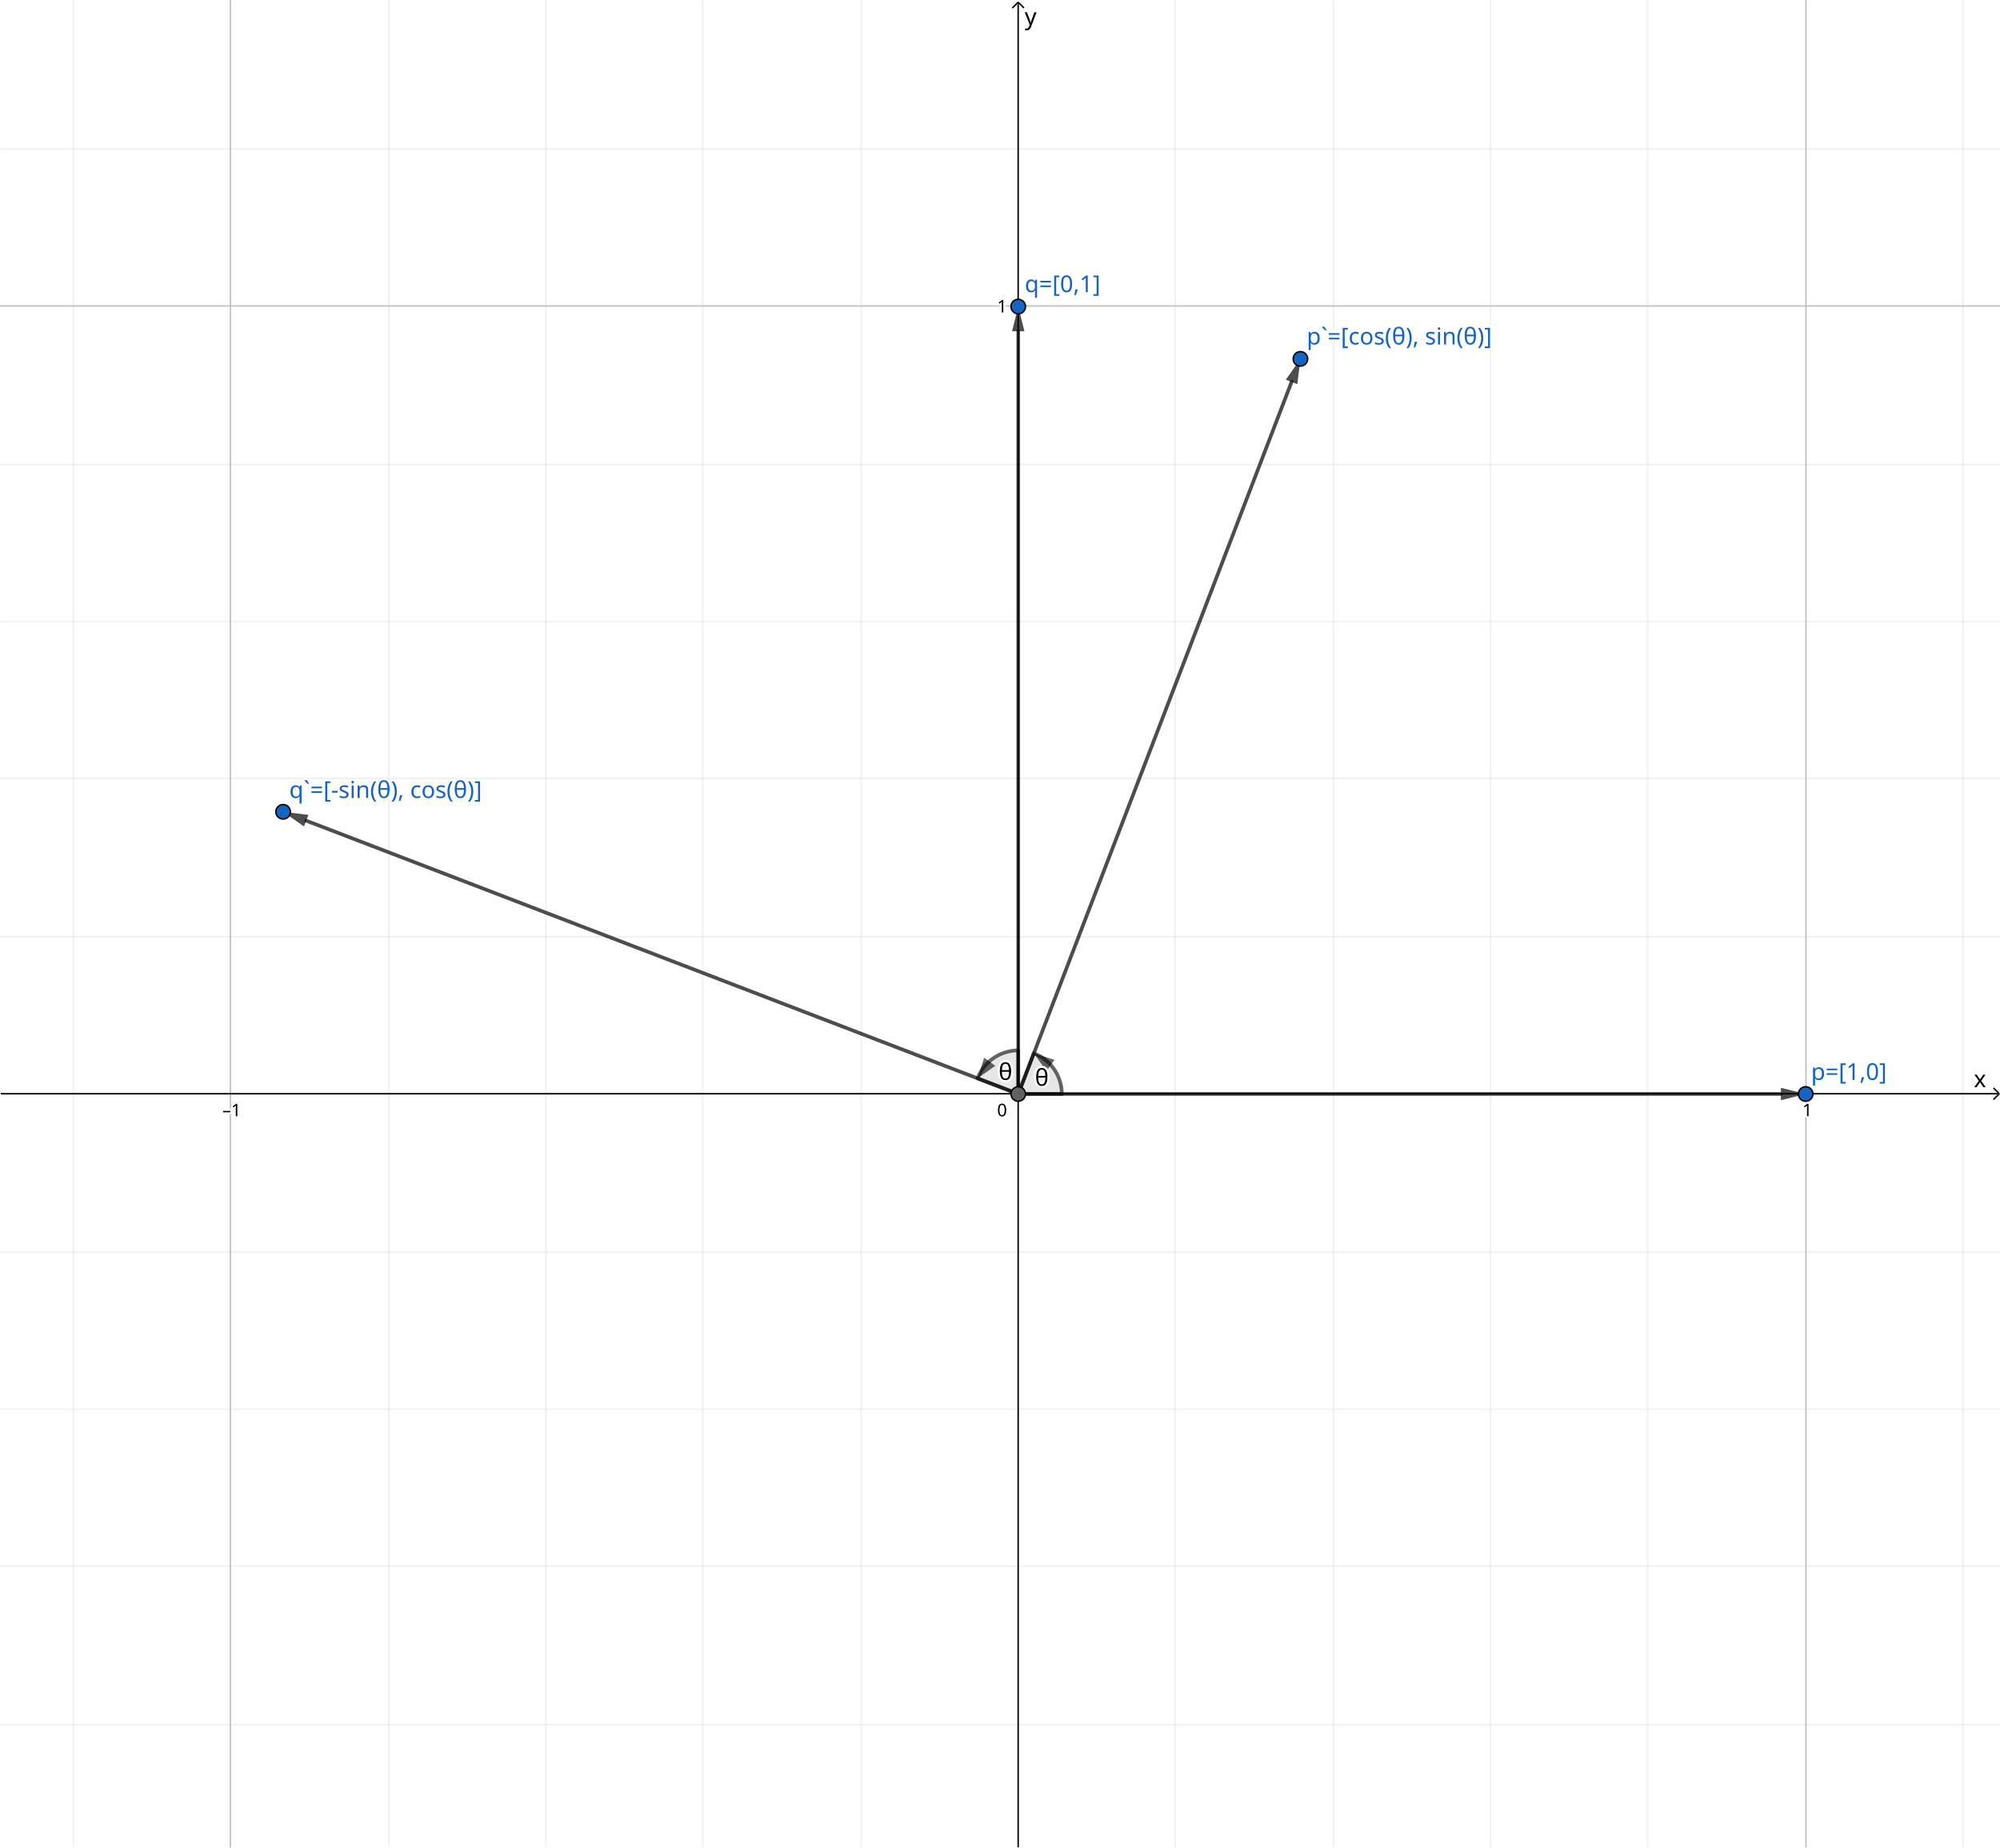
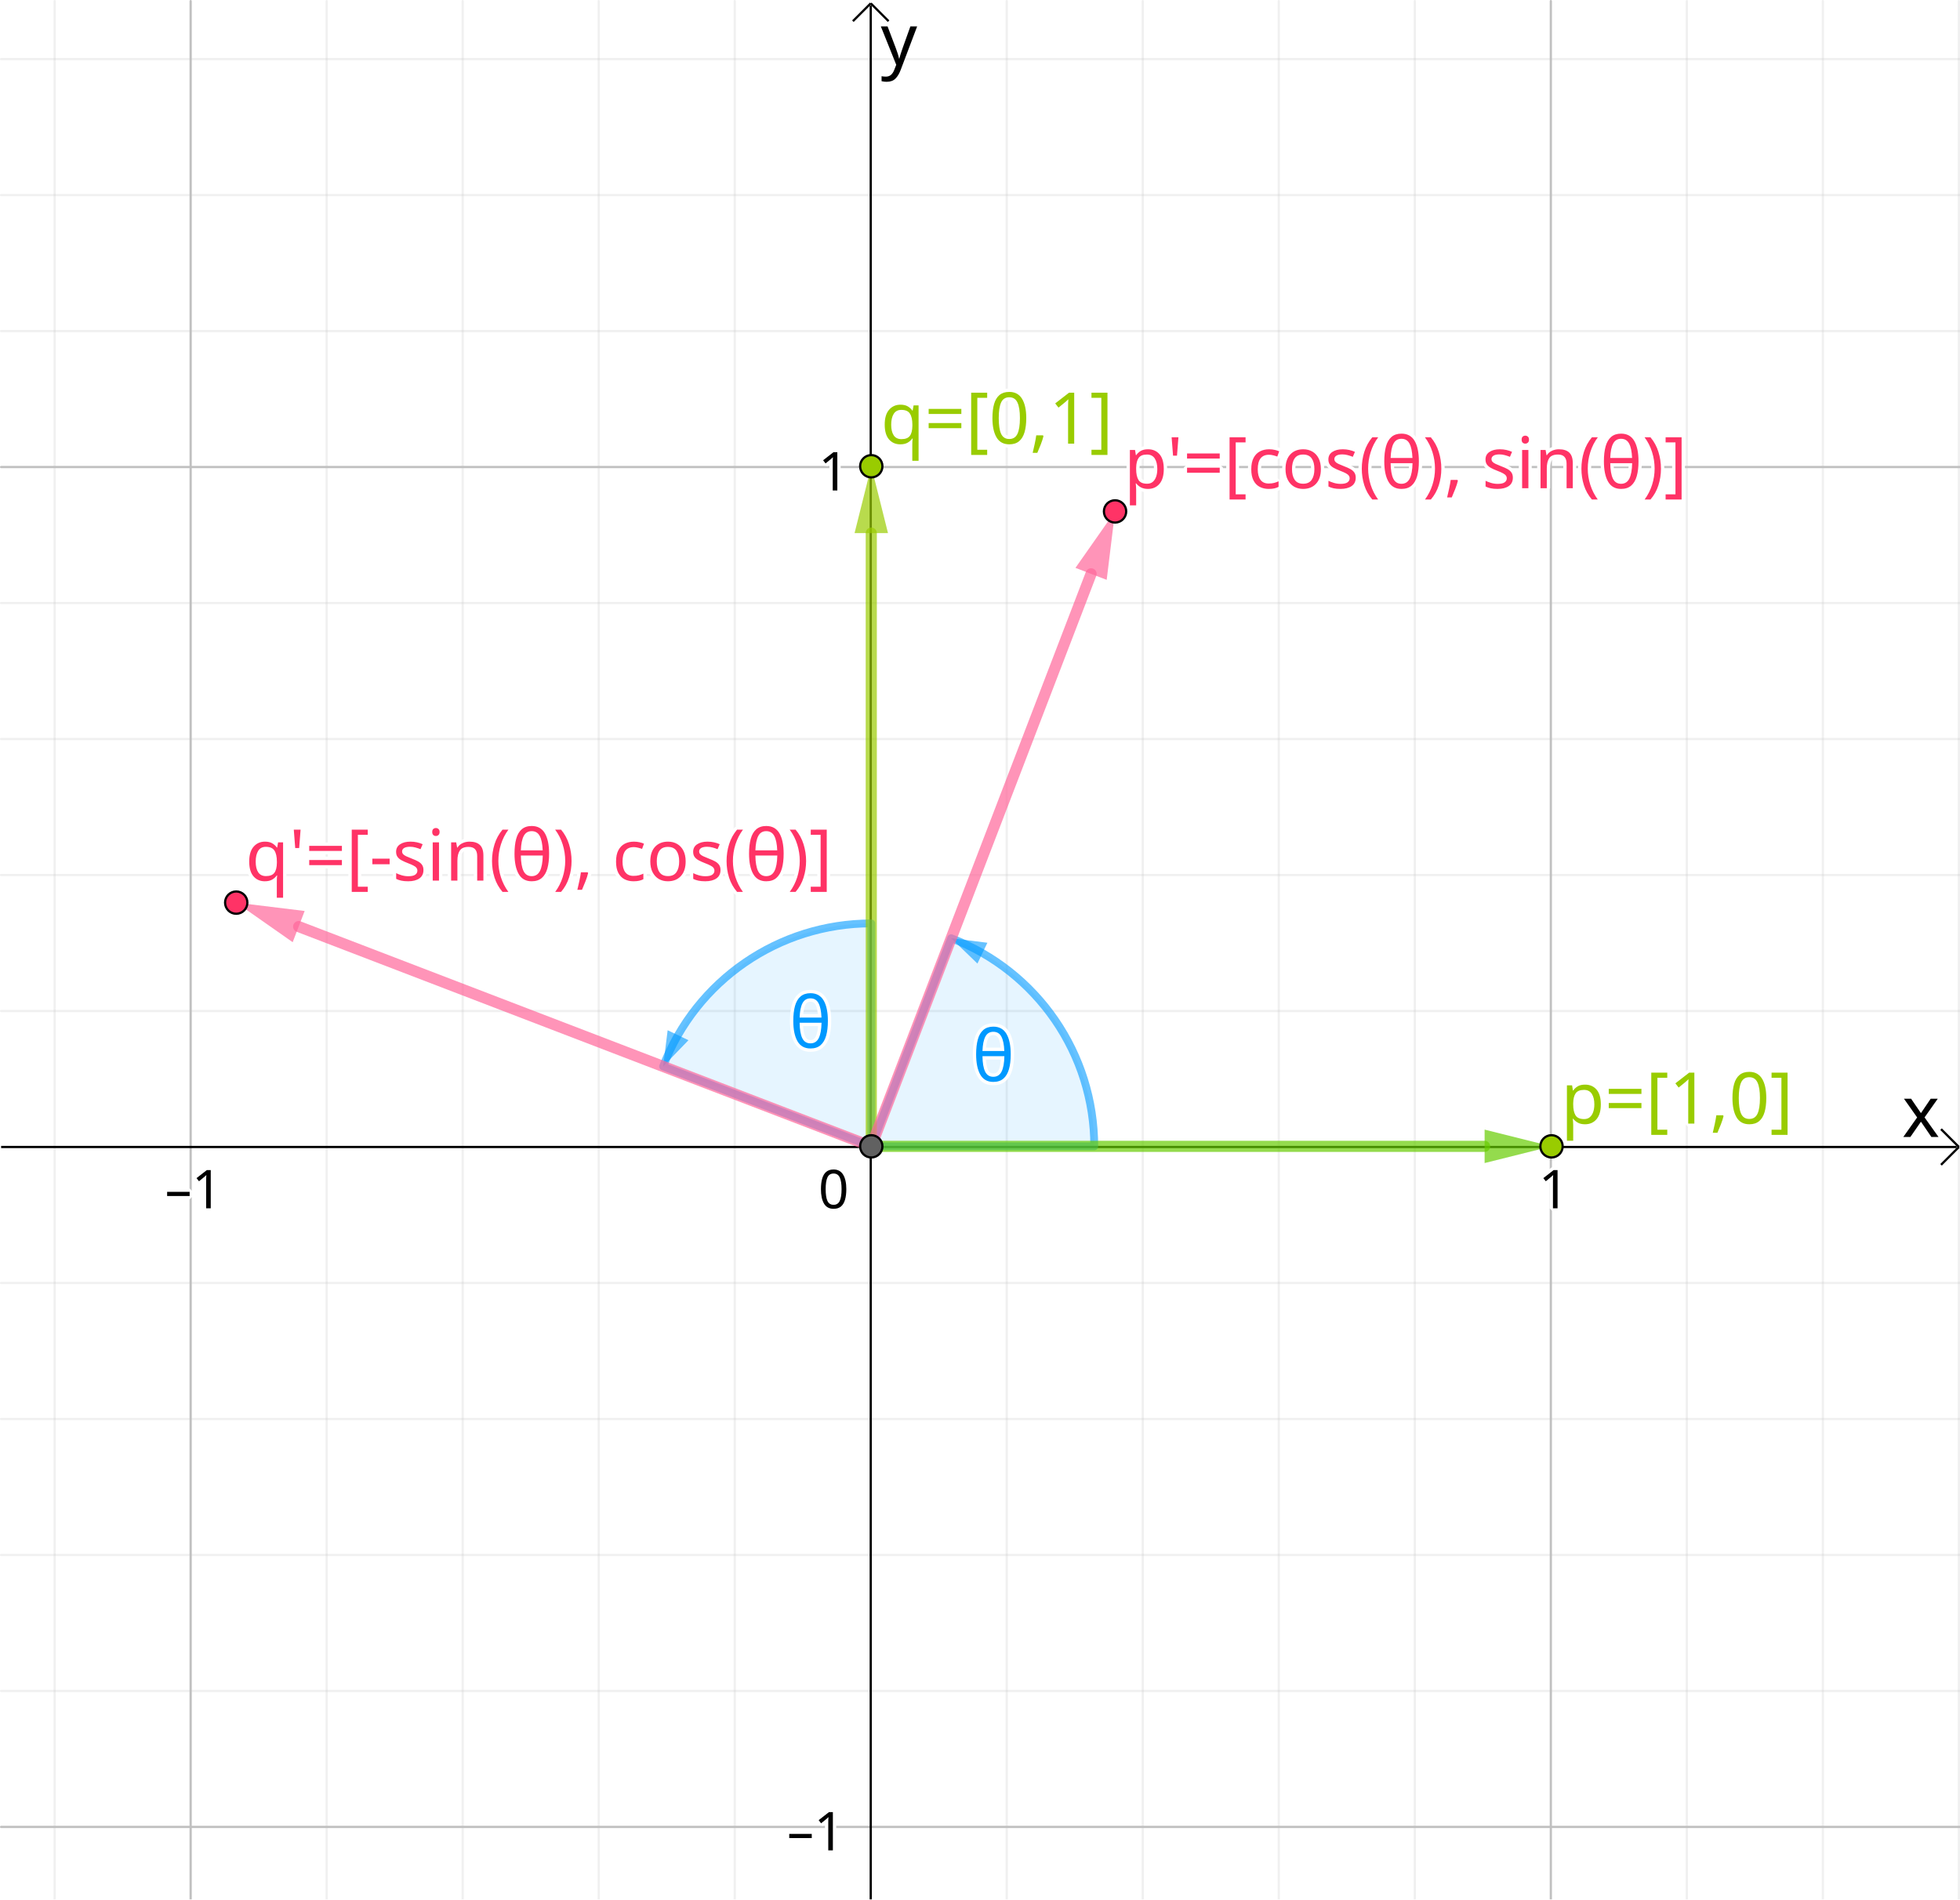
- <svg xmlns="http://www.w3.org/2000/svg" version="1.1" width="1376" height="1271">
+ <svg xmlns="http://www.w3.org/2000/svg" version="1.1" width="879" height="852">
  <defs>
-     <clipPath id="zLqKHAOsuVzd">
-       <path fill="none" stroke="none" d=" M 0 0 L 1376 0 L 1376 1271 L 0 1271 L 0 0 Z" />
+     <clipPath id="kGidhNcLaQgE">
+       <path fill="none" stroke="none" d=" M 0 0 L 879 0 L 879 852 L 0 852 L 0 0 Z" />
    </clipPath>
  </defs>
-   <g transform="scale(1,1)" clip-path="url(#zLqKHAOsuVzd)">
+   <g transform="scale(1,1)" clip-path="url(#kGidhNcLaQgE)">
    <g>
-       <rect fill="rgb(255,255,255)" stroke="none" x="0" y="0" width="1376" height="1271" fill-opacity="1" />
-       <path fill="none" stroke="rgb(192,192,192)" paint-order="fill stroke markers" d=" M 158.5 0.5 L 158.5 1271.5 M 158.5 0.5 L 158.5 1271.5 M 1242.5 0.5 L 1242.5 1271.5" stroke-opacity="1" stroke-linecap="round" stroke-linejoin="round" stroke-miterlimit="10" />
-       <path fill="none" stroke="rgb(192,192,192)" paint-order="fill stroke markers" d=" M 50.5 0.5 L 50.5 1271.5 M 267.5 0.5 L 267.5 1271.5 M 375.5 0.5 L 375.5 1271.5 M 483.5 0.5 L 483.5 1271.5 M 592.5 0.5 L 592.5 1271.5 M 808.5 0.5 L 808.5 1271.5 M 917.5 0.5 L 917.5 1271.5 M 1025.5 0.5 L 1025.5 1271.5 M 1133.5 0.5 L 1133.5 1271.5 M 1350.5 0.5 L 1350.5 1271.5" stroke-opacity="0.235" stroke-linecap="round" stroke-linejoin="round" stroke-miterlimit="10" />
-       <path fill="none" stroke="rgb(192,192,192)" paint-order="fill stroke markers" d=" M 0.5 210.5 L 1376.5 210.5 M 0.5 210.5 L 1376.5 210.5" stroke-opacity="1" stroke-linecap="round" stroke-linejoin="round" stroke-miterlimit="10" />
-       <path fill="none" stroke="rgb(192,192,192)" paint-order="fill stroke markers" d=" M 0.5 102.5 L 1376.5 102.5 M 0.5 102.5 L 1376.5 102.5 M 0.5 319.5 L 1376.5 319.5 M 0.5 427.5 L 1376.5 427.5 M 0.5 535.5 L 1376.5 535.5 M 0.5 644.5 L 1376.5 644.5 M 0.5 861.5 L 1376.5 861.5 M 0.5 969.5 L 1376.5 969.5 M 0.5 1077.5 L 1376.5 1077.5 M 0.5 1186.5 L 1376.5 1186.5" stroke-opacity="0.235" stroke-linecap="round" stroke-linejoin="round" stroke-miterlimit="10" />
-       <path fill="none" stroke="rgb(0,0,0)" paint-order="fill stroke markers" d=" M 700.5 2.5 L 700.5 1271.5" stroke-opacity="1" stroke-miterlimit="10" />
-       <path fill="none" stroke="rgb(0,0,0)" paint-order="fill stroke markers" d=" M 700.5 1.5 L 696.5 5.5" stroke-opacity="1" stroke-miterlimit="10" />
-       <path fill="none" stroke="rgb(0,0,0)" paint-order="fill stroke markers" d=" M 700.5 1.5 L 704.5 5.5" stroke-opacity="1" stroke-miterlimit="10" />
-       <text fill="rgb(0,0,0)" stroke="none" font-family="geogebra-sans-serif, sans-serif" font-size="16px" font-style="normal" font-weight="normal" text-decoration="normal" x="1358" y="748" text-anchor="start" dominant-baseline="alphabetic" fill-opacity="1">x</text>
-       <path fill="none" stroke="rgb(0,0,0)" paint-order="fill stroke markers" d=" M 0.5 752.5 L 1374.5 752.5" stroke-opacity="1" stroke-miterlimit="10" />
-       <path fill="none" stroke="rgb(0,0,0)" paint-order="fill stroke markers" d=" M 1375.5 752.5 L 1371.5 748.5" stroke-opacity="1" stroke-miterlimit="10" />
-       <path fill="none" stroke="rgb(0,0,0)" paint-order="fill stroke markers" d=" M 1375.5 752.5 L 1371.5 756.5" stroke-opacity="1" stroke-miterlimit="10" />
-       <text fill="rgb(0,0,0)" stroke="none" font-family="geogebra-sans-serif, sans-serif" font-size="12px" font-style="normal" font-weight="normal" text-decoration="normal" x="153" y="768" text-anchor="start" dominant-baseline="alphabetic" fill-opacity="1">–1</text>
-       <text fill="none" stroke="rgb(255,255,255)" font-family="geogebra-sans-serif, sans-serif" font-size="12px" font-style="normal" font-weight="normal" text-decoration="normal" x="153" y="768" text-anchor="start" dominant-baseline="alphabetic" stroke-opacity="1" stroke-linejoin="bevel" stroke-miterlimit="10" stroke-width="3">–1</text>
-       <text fill="rgb(0,0,0)" stroke="none" font-family="geogebra-sans-serif, sans-serif" font-size="12px" font-style="normal" font-weight="normal" text-decoration="normal" x="153" y="768" text-anchor="start" dominant-baseline="alphabetic" fill-opacity="1">–1</text>
-       <text fill="rgb(0,0,0)" stroke="none" font-family="geogebra-sans-serif, sans-serif" font-size="12px" font-style="normal" font-weight="normal" text-decoration="normal" x="1240" y="768" text-anchor="start" dominant-baseline="alphabetic" fill-opacity="1">1</text>
-       <text fill="none" stroke="rgb(255,255,255)" font-family="geogebra-sans-serif, sans-serif" font-size="12px" font-style="normal" font-weight="normal" text-decoration="normal" x="1240" y="768" text-anchor="start" dominant-baseline="alphabetic" stroke-opacity="1" stroke-linejoin="bevel" stroke-miterlimit="10" stroke-width="3">1</text>
-       <text fill="rgb(0,0,0)" stroke="none" font-family="geogebra-sans-serif, sans-serif" font-size="12px" font-style="normal" font-weight="normal" text-decoration="normal" x="1240" y="768" text-anchor="start" dominant-baseline="alphabetic" fill-opacity="1">1</text>
-       <text fill="rgb(0,0,0)" stroke="none" font-family="geogebra-sans-serif, sans-serif" font-size="16px" font-style="normal" font-weight="normal" text-decoration="normal" x="705" y="17" text-anchor="start" dominant-baseline="alphabetic" fill-opacity="1">y</text>
-       <text fill="rgb(0,0,0)" stroke="none" font-family="geogebra-sans-serif, sans-serif" font-size="12px" font-style="normal" font-weight="normal" text-decoration="normal" x="686" y="215" text-anchor="start" dominant-baseline="alphabetic" fill-opacity="1">1</text>
-       <text fill="none" stroke="rgb(255,255,255)" font-family="geogebra-sans-serif, sans-serif" font-size="12px" font-style="normal" font-weight="normal" text-decoration="normal" x="686" y="215" text-anchor="start" dominant-baseline="alphabetic" stroke-opacity="1" stroke-linejoin="bevel" stroke-miterlimit="10" stroke-width="3">1</text>
-       <text fill="rgb(0,0,0)" stroke="none" font-family="geogebra-sans-serif, sans-serif" font-size="12px" font-style="normal" font-weight="normal" text-decoration="normal" x="686" y="215" text-anchor="start" dominant-baseline="alphabetic" fill-opacity="1">1</text>
-       <text fill="rgb(0,0,0)" stroke="none" font-family="geogebra-sans-serif, sans-serif" font-size="12px" font-style="normal" font-weight="normal" text-decoration="normal" x="686" y="768" text-anchor="start" dominant-baseline="alphabetic" fill-opacity="1">0</text>
-       <text fill="none" stroke="rgb(255,255,255)" font-family="geogebra-sans-serif, sans-serif" font-size="12px" font-style="normal" font-weight="normal" text-decoration="normal" x="686" y="768" text-anchor="start" dominant-baseline="alphabetic" stroke-opacity="1" stroke-linejoin="bevel" stroke-miterlimit="10" stroke-width="3">0</text>
-       <text fill="rgb(0,0,0)" stroke="none" font-family="geogebra-sans-serif, sans-serif" font-size="12px" font-style="normal" font-weight="normal" text-decoration="normal" x="686" y="768" text-anchor="start" dominant-baseline="alphabetic" fill-opacity="1">0</text>
-       <path fill="rgb(0,0,0)" stroke="none" paint-order="stroke fill markers" d=" M 730.548 752.662 C 730.548 740.242 722.895 729.106 711.299 724.655 L 700.548 752.662 Z" fill-opacity="0.098" />
-       <path fill="none" stroke="rgb(0,0,0)" paint-order="fill stroke markers" d=" M 730.548 752.662 C 730.548 740.242 722.895 729.106 711.299 724.655 L 700.548 752.662 Z" stroke-opacity="0.6" stroke-linecap="round" stroke-linejoin="round" stroke-miterlimit="10" stroke-width="2.5" />
-       <path fill="rgb(0,0,0)" stroke="none" paint-order="stroke fill markers" fill-rule="evenodd" d=" M 711.299 724.655 L 725.522 729.233 L 719.931 736.851 Z" fill-opacity="0.6" />
-       <text fill="rgb(0,0,0)" stroke="none" font-family="geogebra-sans-serif, sans-serif" font-size="16px" font-style="normal" font-weight="normal" text-decoration="normal" x="712" y="747" text-anchor="start" dominant-baseline="alphabetic" fill-opacity="1">θ</text>
-       <text fill="none" stroke="rgb(255,255,255)" font-family="geogebra-sans-serif, sans-serif" font-size="16px" font-style="normal" font-weight="normal" text-decoration="normal" x="712" y="747" text-anchor="start" dominant-baseline="alphabetic" stroke-opacity="1" stroke-linejoin="bevel" stroke-miterlimit="10" stroke-width="3">θ</text>
-       <text fill="rgb(0,0,0)" stroke="none" font-family="geogebra-sans-serif, sans-serif" font-size="16px" font-style="normal" font-weight="normal" text-decoration="normal" x="712" y="747" text-anchor="start" dominant-baseline="alphabetic" fill-opacity="1">θ</text>
-       <path fill="rgb(0,0,0)" stroke="none" paint-order="stroke fill markers" d=" M 700.548 722.662 C 688.128 722.662 676.992 730.316 672.541 741.911 L 700.548 752.662 Z" fill-opacity="0.098" />
-       <path fill="none" stroke="rgb(0,0,0)" paint-order="fill stroke markers" d=" M 700.548 722.662 C 688.128 722.662 676.992 730.316 672.541 741.911 L 700.548 752.662 Z" stroke-opacity="0.6" stroke-linecap="round" stroke-linejoin="round" stroke-miterlimit="10" stroke-width="2.5" />
-       <path fill="rgb(0,0,0)" stroke="none" paint-order="stroke fill markers" fill-rule="evenodd" d=" M 672.541 741.911 L 677.119 727.688 L 684.738 733.28 Z" fill-opacity="0.6" />
-       <text fill="rgb(0,0,0)" stroke="none" font-family="geogebra-sans-serif, sans-serif" font-size="16px" font-style="normal" font-weight="normal" text-decoration="normal" x="687" y="743" text-anchor="start" dominant-baseline="alphabetic" fill-opacity="1">θ</text>
-       <text fill="none" stroke="rgb(255,255,255)" font-family="geogebra-sans-serif, sans-serif" font-size="16px" font-style="normal" font-weight="normal" text-decoration="normal" x="687" y="743" text-anchor="start" dominant-baseline="alphabetic" stroke-opacity="1" stroke-linejoin="bevel" stroke-miterlimit="10" stroke-width="3">θ</text>
-       <text fill="rgb(0,0,0)" stroke="none" font-family="geogebra-sans-serif, sans-serif" font-size="16px" font-style="normal" font-weight="normal" text-decoration="normal" x="687" y="743" text-anchor="start" dominant-baseline="alphabetic" fill-opacity="1">θ</text>
-       <path fill="none" stroke="rgb(0,0,0)" paint-order="fill stroke markers" d=" M 700.548 752.662 L 1225.297 752.662" stroke-opacity="0.698" stroke-linecap="round" stroke-linejoin="round" stroke-miterlimit="10" stroke-width="2.5" />
-       <path fill="rgb(0,0,0)" stroke="none" paint-order="stroke fill markers" fill-rule="evenodd" d=" M 1242.297 752.662 L 1225.297 756.912 L 1225.297 748.412 Z" fill-opacity="0.698" />
-       <path fill="none" stroke="rgb(0,0,0)" paint-order="fill stroke markers" d=" M 700.548 752.662 L 700.548 227.914" stroke-opacity="0.698" stroke-linecap="round" stroke-linejoin="round" stroke-miterlimit="10" stroke-width="2.5" />
-       <path fill="rgb(0,0,0)" stroke="none" paint-order="stroke fill markers" fill-rule="evenodd" d=" M 700.548 210.914 L 704.798 227.914 L 696.298 227.914 Z" fill-opacity="0.698" />
-       <path fill="none" stroke="rgb(0,0,0)" paint-order="fill stroke markers" d=" M 700.548 752.662 L 888.601 262.767" stroke-opacity="0.698" stroke-linecap="round" stroke-linejoin="round" stroke-miterlimit="10" stroke-width="2.5" />
-       <path fill="rgb(0,0,0)" stroke="none" paint-order="stroke fill markers" fill-rule="evenodd" d=" M 894.694 246.896 L 892.569 264.29 L 884.634 261.244 Z" fill-opacity="0.698" />
-       <path fill="none" stroke="rgb(0,0,0)" paint-order="fill stroke markers" d=" M 700.548 752.662 L 210.653 564.609" stroke-opacity="0.698" stroke-linecap="round" stroke-linejoin="round" stroke-miterlimit="10" stroke-width="2.5" />
-       <path fill="rgb(0,0,0)" stroke="none" paint-order="stroke fill markers" fill-rule="evenodd" d=" M 194.783 558.517 L 212.176 560.641 L 209.13 568.577 Z" fill-opacity="0.698" />
-       <path fill="rgb(97,97,97)" stroke="none" paint-order="stroke fill markers" d=" M 705.548 752.662 C 705.548 755.424 703.31 757.662 700.548 757.662 C 697.787 757.662 695.548 755.424 695.548 752.662 C 695.548 749.901 697.787 747.662 700.548 747.662 C 703.31 747.662 705.548 749.901 705.548 752.662 Z" fill-opacity="1" />
-       <path fill="none" stroke="rgb(0,0,0)" paint-order="fill stroke markers" d=" M 705.548 752.662 C 705.548 755.424 703.31 757.662 700.548 757.662 C 697.787 757.662 695.548 755.424 695.548 752.662 C 695.548 749.901 697.787 747.662 700.548 747.662 C 703.31 747.662 705.548 749.901 705.548 752.662 Z" stroke-opacity="1" stroke-linecap="round" stroke-linejoin="round" stroke-miterlimit="10" />
-       <path fill="rgb(21,101,192)" stroke="none" paint-order="stroke fill markers" d=" M 1247.297 752.662 C 1247.297 755.424 1245.058 757.662 1242.297 757.662 C 1239.535 757.662 1237.297 755.424 1237.297 752.662 C 1237.297 749.901 1239.535 747.662 1242.297 747.662 C 1245.058 747.662 1247.297 749.901 1247.297 752.662 Z" fill-opacity="1" />
-       <path fill="none" stroke="rgb(0,0,0)" paint-order="fill stroke markers" d=" M 1247.297 752.662 C 1247.297 755.424 1245.058 757.662 1242.297 757.662 C 1239.535 757.662 1237.297 755.424 1237.297 752.662 C 1237.297 749.901 1239.535 747.662 1242.297 747.662 C 1245.058 747.662 1247.297 749.901 1247.297 752.662 Z" stroke-opacity="1" stroke-linecap="round" stroke-linejoin="round" stroke-miterlimit="10" />
-       <text fill="rgb(21,101,192)" stroke="none" font-family="geogebra-sans-serif, sans-serif" font-size="16px" font-style="normal" font-weight="normal" text-decoration="normal" x="1246" y="743" text-anchor="start" dominant-baseline="alphabetic" fill-opacity="1">p=[1,0]</text>
-       <text fill="none" stroke="rgb(255,255,255)" font-family="geogebra-sans-serif, sans-serif" font-size="16px" font-style="normal" font-weight="normal" text-decoration="normal" x="1246" y="743" text-anchor="start" dominant-baseline="alphabetic" stroke-opacity="1" stroke-linejoin="bevel" stroke-miterlimit="10" stroke-width="3">p=[1,0]</text>
-       <text fill="rgb(21,101,192)" stroke="none" font-family="geogebra-sans-serif, sans-serif" font-size="16px" font-style="normal" font-weight="normal" text-decoration="normal" x="1246" y="743" text-anchor="start" dominant-baseline="alphabetic" fill-opacity="1">p=[1,0]</text>
-       <path fill="rgb(21,101,192)" stroke="none" paint-order="stroke fill markers" d=" M 705.548 210.914 C 705.548 213.675 703.31 215.914 700.548 215.914 C 697.787 215.914 695.548 213.675 695.548 210.914 C 695.548 208.152 697.787 205.914 700.548 205.914 C 703.31 205.914 705.548 208.152 705.548 210.914 Z" fill-opacity="1" />
-       <path fill="none" stroke="rgb(0,0,0)" paint-order="fill stroke markers" d=" M 705.548 210.914 C 705.548 213.675 703.31 215.914 700.548 215.914 C 697.787 215.914 695.548 213.675 695.548 210.914 C 695.548 208.152 697.787 205.914 700.548 205.914 C 703.31 205.914 705.548 208.152 705.548 210.914 Z" stroke-opacity="1" stroke-linecap="round" stroke-linejoin="round" stroke-miterlimit="10" />
-       <text fill="rgb(21,101,192)" stroke="none" font-family="geogebra-sans-serif, sans-serif" font-size="16px" font-style="normal" font-weight="normal" text-decoration="normal" x="705" y="201" text-anchor="start" dominant-baseline="alphabetic" fill-opacity="1">q=[0,1]</text>
-       <text fill="none" stroke="rgb(255,255,255)" font-family="geogebra-sans-serif, sans-serif" font-size="16px" font-style="normal" font-weight="normal" text-decoration="normal" x="705" y="201" text-anchor="start" dominant-baseline="alphabetic" stroke-opacity="1" stroke-linejoin="bevel" stroke-miterlimit="10" stroke-width="3">q=[0,1]</text>
-       <text fill="rgb(21,101,192)" stroke="none" font-family="geogebra-sans-serif, sans-serif" font-size="16px" font-style="normal" font-weight="normal" text-decoration="normal" x="705" y="201" text-anchor="start" dominant-baseline="alphabetic" fill-opacity="1">q=[0,1]</text>
-       <path fill="rgb(21,101,192)" stroke="none" paint-order="stroke fill markers" d=" M 899.694 246.896 C 899.694 249.658 897.455 251.896 894.694 251.896 C 891.932 251.896 889.694 249.658 889.694 246.896 C 889.694 244.135 891.932 241.896 894.694 241.896 C 897.455 241.896 899.694 244.135 899.694 246.896 Z" fill-opacity="1" />
-       <path fill="none" stroke="rgb(0,0,0)" paint-order="fill stroke markers" d=" M 899.694 246.896 C 899.694 249.658 897.455 251.896 894.694 251.896 C 891.932 251.896 889.694 249.658 889.694 246.896 C 889.694 244.135 891.932 241.896 894.694 241.896 C 897.455 241.896 899.694 244.135 899.694 246.896 Z" stroke-opacity="1" stroke-linecap="round" stroke-linejoin="round" stroke-miterlimit="10" />
-       <text fill="rgb(21,101,192)" stroke="none" font-family="geogebra-sans-serif, sans-serif" font-size="16px" font-style="normal" font-weight="normal" text-decoration="normal" x="899" y="237" text-anchor="start" dominant-baseline="alphabetic" fill-opacity="1">p`=[cos(θ), sin(θ)]</text>
-       <text fill="none" stroke="rgb(255,255,255)" font-family="geogebra-sans-serif, sans-serif" font-size="16px" font-style="normal" font-weight="normal" text-decoration="normal" x="899" y="237" text-anchor="start" dominant-baseline="alphabetic" stroke-opacity="1" stroke-linejoin="bevel" stroke-miterlimit="10" stroke-width="3">p`=[cos(θ), sin(θ)]</text>
-       <text fill="rgb(21,101,192)" stroke="none" font-family="geogebra-sans-serif, sans-serif" font-size="16px" font-style="normal" font-weight="normal" text-decoration="normal" x="899" y="237" text-anchor="start" dominant-baseline="alphabetic" fill-opacity="1">p`=[cos(θ), sin(θ)]</text>
-       <path fill="rgb(21,101,192)" stroke="none" paint-order="stroke fill markers" d=" M 199.783 558.517 C 199.783 561.278 197.544 563.517 194.783 563.517 C 192.021 563.517 189.783 561.278 189.783 558.517 C 189.783 555.755 192.021 553.517 194.783 553.517 C 197.544 553.517 199.783 555.755 199.783 558.517 Z" fill-opacity="1" />
-       <path fill="none" stroke="rgb(0,0,0)" paint-order="fill stroke markers" d=" M 199.783 558.517 C 199.783 561.278 197.544 563.517 194.783 563.517 C 192.021 563.517 189.783 561.278 189.783 558.517 C 189.783 555.755 192.021 553.517 194.783 553.517 C 197.544 553.517 199.783 555.755 199.783 558.517 Z" stroke-opacity="1" stroke-linecap="round" stroke-linejoin="round" stroke-miterlimit="10" />
-       <text fill="rgb(21,101,192)" stroke="none" font-family="geogebra-sans-serif, sans-serif" font-size="16px" font-style="normal" font-weight="normal" text-decoration="normal" x="199" y="549" text-anchor="start" dominant-baseline="alphabetic" fill-opacity="1">q`=[-sin(θ), cos(θ)]</text>
-       <text fill="none" stroke="rgb(255,255,255)" font-family="geogebra-sans-serif, sans-serif" font-size="16px" font-style="normal" font-weight="normal" text-decoration="normal" x="199" y="549" text-anchor="start" dominant-baseline="alphabetic" stroke-opacity="1" stroke-linejoin="bevel" stroke-miterlimit="10" stroke-width="3">q`=[-sin(θ), cos(θ)]</text>
-       <text fill="rgb(21,101,192)" stroke="none" font-family="geogebra-sans-serif, sans-serif" font-size="16px" font-style="normal" font-weight="normal" text-decoration="normal" x="199" y="549" text-anchor="start" dominant-baseline="alphabetic" fill-opacity="1">q`=[-sin(θ), cos(θ)]</text>
+       <rect fill="rgb(255,255,255)" stroke="none" x="0" y="0" width="879" height="852" fill-opacity="1" />
+       <path fill="none" stroke="rgb(192,192,192)" paint-order="fill stroke markers" d=" M 85.5 0.5 L 85.5 852.5 M 85.5 0.5 L 85.5 852.5 M 695.5 0.5 L 695.5 852.5" stroke-opacity="1" stroke-linecap="round" stroke-linejoin="round" stroke-miterlimit="10" />
+       <path fill="none" stroke="rgb(192,192,192)" paint-order="fill stroke markers" d=" M 24.5 0.5 L 24.5 852.5 M 146.5 0.5 L 146.5 852.5 M 207.5 0.5 L 207.5 852.5 M 268.5 0.5 L 268.5 852.5 M 329.5 0.5 L 329.5 852.5 M 451.5 0.5 L 451.5 852.5 M 512.5 0.5 L 512.5 852.5 M 573.5 0.5 L 573.5 852.5 M 634.5 0.5 L 634.5 852.5 M 756.5 0.5 L 756.5 852.5 M 817.5 0.5 L 817.5 852.5 M 878.5 0.5 L 878.5 852.5" stroke-opacity="0.235" stroke-linecap="round" stroke-linejoin="round" stroke-miterlimit="10" />
+       <path fill="none" stroke="rgb(192,192,192)" paint-order="fill stroke markers" d=" M 0.5 209.5 L 879.5 209.5 M 0.5 209.5 L 879.5 209.5 M 0.5 819.5 L 879.5 819.5" stroke-opacity="1" stroke-linecap="round" stroke-linejoin="round" stroke-miterlimit="10" />
+       <path fill="none" stroke="rgb(192,192,192)" paint-order="fill stroke markers" d=" M 0.5 26.5 L 879.5 26.5 M 0.5 26.5 L 879.5 26.5 M 0.5 87.5 L 879.5 87.5 M 0.5 148.5 L 879.5 148.5 M 0.5 270.5 L 879.5 270.5 M 0.5 331.5 L 879.5 331.5 M 0.5 392.5 L 879.5 392.5 M 0.5 453.5 L 879.5 453.5 M 0.5 575.5 L 879.5 575.5 M 0.5 636.5 L 879.5 636.5 M 0.5 697.5 L 879.5 697.5 M 0.5 758.5 L 879.5 758.5" stroke-opacity="0.235" stroke-linecap="round" stroke-linejoin="round" stroke-miterlimit="10" />
+       <path fill="none" stroke="rgb(0,0,0)" paint-order="fill stroke markers" d=" M 390.5 2.5 L 390.5 852.5" stroke-opacity="1" stroke-miterlimit="10" />
+       <path fill="none" stroke="rgb(0,0,0)" paint-order="fill stroke markers" d=" M 390.5 1.5 L 382.5 9.5" stroke-opacity="1" stroke-miterlimit="10" />
+       <path fill="none" stroke="rgb(0,0,0)" paint-order="fill stroke markers" d=" M 390.5 1.5 L 398.5 9.5" stroke-opacity="1" stroke-miterlimit="10" />
+       <text fill="rgb(0,0,0)" stroke="none" font-family="geogebra-sans-serif, sans-serif" font-size="32px" font-style="normal" font-weight="normal" text-decoration="normal" x="853" y="510" text-anchor="start" dominant-baseline="alphabetic" fill-opacity="1">x</text>
+       <path fill="none" stroke="rgb(0,0,0)" paint-order="fill stroke markers" d=" M 0.5 514.5 L 877.5 514.5" stroke-opacity="1" stroke-miterlimit="10" />
+       <path fill="none" stroke="rgb(0,0,0)" paint-order="fill stroke markers" d=" M 878.5 514.5 L 870.5 506.5" stroke-opacity="1" stroke-miterlimit="10" />
+       <path fill="none" stroke="rgb(0,0,0)" paint-order="fill stroke markers" d=" M 878.5 514.5 L 870.5 522.5" stroke-opacity="1" stroke-miterlimit="10" />
+       <text fill="rgb(0,0,0)" stroke="none" font-family="geogebra-sans-serif, sans-serif" font-size="24px" font-style="normal" font-weight="normal" text-decoration="normal" x="74" y="542" text-anchor="start" dominant-baseline="alphabetic" fill-opacity="1">–1</text>
+       <text fill="none" stroke="rgb(255,255,255)" font-family="geogebra-sans-serif, sans-serif" font-size="24px" font-style="normal" font-weight="normal" text-decoration="normal" x="74" y="542" text-anchor="start" dominant-baseline="alphabetic" stroke-opacity="1" stroke-linejoin="bevel" stroke-miterlimit="10" stroke-width="3">–1</text>
+       <text fill="rgb(0,0,0)" stroke="none" font-family="geogebra-sans-serif, sans-serif" font-size="24px" font-style="normal" font-weight="normal" text-decoration="normal" x="74" y="542" text-anchor="start" dominant-baseline="alphabetic" fill-opacity="1">–1</text>
+       <text fill="rgb(0,0,0)" stroke="none" font-family="geogebra-sans-serif, sans-serif" font-size="24px" font-style="normal" font-weight="normal" text-decoration="normal" x="690" y="542" text-anchor="start" dominant-baseline="alphabetic" fill-opacity="1">1</text>
+       <text fill="none" stroke="rgb(255,255,255)" font-family="geogebra-sans-serif, sans-serif" font-size="24px" font-style="normal" font-weight="normal" text-decoration="normal" x="690" y="542" text-anchor="start" dominant-baseline="alphabetic" stroke-opacity="1" stroke-linejoin="bevel" stroke-miterlimit="10" stroke-width="3">1</text>
+       <text fill="rgb(0,0,0)" stroke="none" font-family="geogebra-sans-serif, sans-serif" font-size="24px" font-style="normal" font-weight="normal" text-decoration="normal" x="690" y="542" text-anchor="start" dominant-baseline="alphabetic" fill-opacity="1">1</text>
+       <text fill="rgb(0,0,0)" stroke="none" font-family="geogebra-sans-serif, sans-serif" font-size="32px" font-style="normal" font-weight="normal" text-decoration="normal" x="395" y="29" text-anchor="start" dominant-baseline="alphabetic" fill-opacity="1">y</text>
+       <text fill="rgb(0,0,0)" stroke="none" font-family="geogebra-sans-serif, sans-serif" font-size="24px" font-style="normal" font-weight="normal" text-decoration="normal" x="353" y="830" text-anchor="start" dominant-baseline="alphabetic" fill-opacity="1">–1</text>
+       <text fill="none" stroke="rgb(255,255,255)" font-family="geogebra-sans-serif, sans-serif" font-size="24px" font-style="normal" font-weight="normal" text-decoration="normal" x="353" y="830" text-anchor="start" dominant-baseline="alphabetic" stroke-opacity="1" stroke-linejoin="bevel" stroke-miterlimit="10" stroke-width="3">–1</text>
+       <text fill="rgb(0,0,0)" stroke="none" font-family="geogebra-sans-serif, sans-serif" font-size="24px" font-style="normal" font-weight="normal" text-decoration="normal" x="353" y="830" text-anchor="start" dominant-baseline="alphabetic" fill-opacity="1">–1</text>
+       <text fill="rgb(0,0,0)" stroke="none" font-family="geogebra-sans-serif, sans-serif" font-size="24px" font-style="normal" font-weight="normal" text-decoration="normal" x="367" y="220" text-anchor="start" dominant-baseline="alphabetic" fill-opacity="1">1</text>
+       <text fill="none" stroke="rgb(255,255,255)" font-family="geogebra-sans-serif, sans-serif" font-size="24px" font-style="normal" font-weight="normal" text-decoration="normal" x="367" y="220" text-anchor="start" dominant-baseline="alphabetic" stroke-opacity="1" stroke-linejoin="bevel" stroke-miterlimit="10" stroke-width="3">1</text>
+       <text fill="rgb(0,0,0)" stroke="none" font-family="geogebra-sans-serif, sans-serif" font-size="24px" font-style="normal" font-weight="normal" text-decoration="normal" x="367" y="220" text-anchor="start" dominant-baseline="alphabetic" fill-opacity="1">1</text>
+       <text fill="rgb(0,0,0)" stroke="none" font-family="geogebra-sans-serif, sans-serif" font-size="24px" font-style="normal" font-weight="normal" text-decoration="normal" x="367" y="542" text-anchor="start" dominant-baseline="alphabetic" fill-opacity="1">0</text>
+       <text fill="none" stroke="rgb(255,255,255)" font-family="geogebra-sans-serif, sans-serif" font-size="24px" font-style="normal" font-weight="normal" text-decoration="normal" x="367" y="542" text-anchor="start" dominant-baseline="alphabetic" stroke-opacity="1" stroke-linejoin="bevel" stroke-miterlimit="10" stroke-width="3">0</text>
+       <text fill="rgb(0,0,0)" stroke="none" font-family="geogebra-sans-serif, sans-serif" font-size="24px" font-style="normal" font-weight="normal" text-decoration="normal" x="367" y="542" text-anchor="start" dominant-baseline="alphabetic" fill-opacity="1">0</text>
+       <path fill="rgb(0,153,255)" stroke="none" paint-order="stroke fill markers" d=" M 490.741 514.208 C 490.741 472.807 465.229 435.687 426.577 420.85 L 390.741 514.208 Z" fill-opacity="0.098" />
+       <path fill="none" stroke="rgb(0,153,255)" paint-order="fill stroke markers" d=" M 490.741 514.208 C 490.741 472.807 465.229 435.687 426.577 420.85 L 390.741 514.208 Z" stroke-opacity="0.6" stroke-linecap="round" stroke-linejoin="round" stroke-miterlimit="10" stroke-width="3.5" />
+       <path fill="rgb(0,153,255)" stroke="none" paint-order="stroke fill markers" fill-rule="evenodd" d=" M 426.577 420.85 L 442.815 422.887 L 438.345 432.222 Z" fill-opacity="0.6" />
+       <text fill="rgb(0,153,255)" stroke="none" font-family="geogebra-sans-serif, sans-serif" font-size="32px" font-style="normal" font-weight="normal" text-decoration="normal" x="436" y="485" text-anchor="start" dominant-baseline="alphabetic" fill-opacity="1">θ</text>
+       <text fill="none" stroke="rgb(255,255,255)" font-family="geogebra-sans-serif, sans-serif" font-size="32px" font-style="normal" font-weight="normal" text-decoration="normal" x="436" y="485" text-anchor="start" dominant-baseline="alphabetic" stroke-opacity="1" stroke-linejoin="bevel" stroke-miterlimit="10" stroke-width="3">θ</text>
+       <text fill="rgb(0,153,255)" stroke="none" font-family="geogebra-sans-serif, sans-serif" font-size="32px" font-style="normal" font-weight="normal" text-decoration="normal" x="436" y="485" text-anchor="start" dominant-baseline="alphabetic" fill-opacity="1">θ</text>
+       <path fill="rgb(0,153,255)" stroke="none" paint-order="stroke fill markers" d=" M 390.741 414.208 C 349.339 414.208 312.219 439.72 297.383 478.372 L 390.741 514.208 Z" fill-opacity="0.098" />
+       <path fill="none" stroke="rgb(0,153,255)" paint-order="fill stroke markers" d=" M 390.741 414.208 C 349.339 414.208 312.219 439.72 297.383 478.372 L 390.741 514.208 Z" stroke-opacity="0.6" stroke-linecap="round" stroke-linejoin="round" stroke-miterlimit="10" stroke-width="3.5" />
+       <path fill="rgb(0,153,255)" stroke="none" paint-order="stroke fill markers" fill-rule="evenodd" d=" M 297.383 478.372 L 299.419 462.134 L 308.754 466.604 Z" fill-opacity="0.6" />
+       <text fill="rgb(0,153,255)" stroke="none" font-family="geogebra-sans-serif, sans-serif" font-size="32px" font-style="normal" font-weight="normal" text-decoration="normal" x="354" y="470" text-anchor="start" dominant-baseline="alphabetic" fill-opacity="1">θ</text>
+       <text fill="none" stroke="rgb(255,255,255)" font-family="geogebra-sans-serif, sans-serif" font-size="32px" font-style="normal" font-weight="normal" text-decoration="normal" x="354" y="470" text-anchor="start" dominant-baseline="alphabetic" stroke-opacity="1" stroke-linejoin="bevel" stroke-miterlimit="10" stroke-width="3">θ</text>
+       <text fill="rgb(0,153,255)" stroke="none" font-family="geogebra-sans-serif, sans-serif" font-size="32px" font-style="normal" font-weight="normal" text-decoration="normal" x="354" y="470" text-anchor="start" dominant-baseline="alphabetic" fill-opacity="1">θ</text>
+       <path fill="none" stroke="rgb(102,204,0)" paint-order="fill stroke markers" d=" M 390.741 514.208 L 665.804 514.208" stroke-opacity="0.698" stroke-linecap="round" stroke-linejoin="round" stroke-miterlimit="10" stroke-width="5" />
+       <path fill="rgb(102,204,0)" stroke="none" paint-order="stroke fill markers" fill-rule="evenodd" d=" M 695.804 514.208 L 665.804 521.708 L 665.804 506.708 Z" fill-opacity="0.698" />
+       <path fill="none" stroke="rgb(153,204,0)" paint-order="fill stroke markers" d=" M 390.741 514.208 L 390.741 239.145" stroke-opacity="0.698" stroke-linecap="round" stroke-linejoin="round" stroke-miterlimit="10" stroke-width="5" />
+       <path fill="rgb(153,204,0)" stroke="none" paint-order="stroke fill markers" fill-rule="evenodd" d=" M 390.741 209.145 L 398.241 239.145 L 383.241 239.145 Z" fill-opacity="0.698" />
+       <path fill="none" stroke="rgb(255,102,153)" paint-order="fill stroke markers" d=" M 390.741 514.208 L 489.314 257.415" stroke-opacity="0.698" stroke-linecap="round" stroke-linejoin="round" stroke-miterlimit="10" stroke-width="5" />
+       <path fill="rgb(255,102,153)" stroke="none" paint-order="stroke fill markers" fill-rule="evenodd" d=" M 500.066 229.407 L 496.316 260.102 L 482.313 254.727 Z" fill-opacity="0.698" />
+       <path fill="none" stroke="rgb(255,102,153)" paint-order="fill stroke markers" d=" M 390.741 514.208 L 133.947 415.635" stroke-opacity="0.698" stroke-linecap="round" stroke-linejoin="round" stroke-miterlimit="10" stroke-width="5" />
+       <path fill="rgb(255,102,153)" stroke="none" paint-order="stroke fill markers" fill-rule="evenodd" d=" M 105.939 404.884 L 136.634 408.633 L 131.259 422.636 Z" fill-opacity="0.698" />
+       <path fill="rgb(97,97,97)" stroke="none" paint-order="stroke fill markers" d=" M 395.741 514.208 C 395.741 516.97 393.502 519.208 390.741 519.208 C 387.979 519.208 385.741 516.97 385.741 514.208 C 385.741 511.447 387.979 509.208 390.741 509.208 C 393.502 509.208 395.741 511.447 395.741 514.208 Z" fill-opacity="1" />
+       <path fill="none" stroke="rgb(0,0,0)" paint-order="fill stroke markers" d=" M 395.741 514.208 C 395.741 516.97 393.502 519.208 390.741 519.208 C 387.979 519.208 385.741 516.97 385.741 514.208 C 385.741 511.447 387.979 509.208 390.741 509.208 C 393.502 509.208 395.741 511.447 395.741 514.208 Z" stroke-opacity="1" stroke-linecap="round" stroke-linejoin="round" stroke-miterlimit="10" />
+       <path fill="rgb(153,204,0)" stroke="none" paint-order="stroke fill markers" d=" M 700.804 514.208 C 700.804 516.97 698.565 519.208 695.804 519.208 C 693.043 519.208 690.804 516.97 690.804 514.208 C 690.804 511.447 693.043 509.208 695.804 509.208 C 698.565 509.208 700.804 511.447 700.804 514.208 Z" fill-opacity="1" />
+       <path fill="none" stroke="rgb(0,0,0)" paint-order="fill stroke markers" d=" M 700.804 514.208 C 700.804 516.97 698.565 519.208 695.804 519.208 C 693.043 519.208 690.804 516.97 690.804 514.208 C 690.804 511.447 693.043 509.208 695.804 509.208 C 698.565 509.208 700.804 511.447 700.804 514.208 Z" stroke-opacity="1" stroke-linecap="round" stroke-linejoin="round" stroke-miterlimit="10" />
+       <text fill="rgb(153,204,0)" stroke="none" font-family="geogebra-sans-serif, sans-serif" font-size="32px" font-style="normal" font-weight="normal" text-decoration="normal" x="700" y="504" text-anchor="start" dominant-baseline="alphabetic" fill-opacity="1">p=[1,0]</text>
+       <text fill="none" stroke="rgb(255,255,255)" font-family="geogebra-sans-serif, sans-serif" font-size="32px" font-style="normal" font-weight="normal" text-decoration="normal" x="700" y="504" text-anchor="start" dominant-baseline="alphabetic" stroke-opacity="1" stroke-linejoin="bevel" stroke-miterlimit="10" stroke-width="3">p=[1,0]</text>
+       <text fill="rgb(153,204,0)" stroke="none" font-family="geogebra-sans-serif, sans-serif" font-size="32px" font-style="normal" font-weight="normal" text-decoration="normal" x="700" y="504" text-anchor="start" dominant-baseline="alphabetic" fill-opacity="1">p=[1,0]</text>
+       <path fill="rgb(153,204,0)" stroke="none" paint-order="stroke fill markers" d=" M 395.741 209.145 C 395.741 211.906 393.502 214.145 390.741 214.145 C 387.979 214.145 385.741 211.906 385.741 209.145 C 385.741 206.384 387.979 204.145 390.741 204.145 C 393.502 204.145 395.741 206.384 395.741 209.145 Z" fill-opacity="1" />
+       <path fill="none" stroke="rgb(0,0,0)" paint-order="fill stroke markers" d=" M 395.741 209.145 C 395.741 211.906 393.502 214.145 390.741 214.145 C 387.979 214.145 385.741 211.906 385.741 209.145 C 385.741 206.384 387.979 204.145 390.741 204.145 C 393.502 204.145 395.741 206.384 395.741 209.145 Z" stroke-opacity="1" stroke-linecap="round" stroke-linejoin="round" stroke-miterlimit="10" />
+       <text fill="rgb(153,204,0)" stroke="none" font-family="geogebra-sans-serif, sans-serif" font-size="32px" font-style="normal" font-weight="normal" text-decoration="normal" x="395" y="199" text-anchor="start" dominant-baseline="alphabetic" fill-opacity="1">q=[0,1]</text>
+       <text fill="none" stroke="rgb(255,255,255)" font-family="geogebra-sans-serif, sans-serif" font-size="32px" font-style="normal" font-weight="normal" text-decoration="normal" x="395" y="199" text-anchor="start" dominant-baseline="alphabetic" stroke-opacity="1" stroke-linejoin="bevel" stroke-miterlimit="10" stroke-width="3">q=[0,1]</text>
+       <text fill="rgb(153,204,0)" stroke="none" font-family="geogebra-sans-serif, sans-serif" font-size="32px" font-style="normal" font-weight="normal" text-decoration="normal" x="395" y="199" text-anchor="start" dominant-baseline="alphabetic" fill-opacity="1">q=[0,1]</text>
+       <path fill="rgb(255,51,102)" stroke="none" paint-order="stroke fill markers" d=" M 505.066 229.407 C 505.066 232.169 502.827 234.407 500.066 234.407 C 497.304 234.407 495.066 232.169 495.066 229.407 C 495.066 226.646 497.304 224.407 500.066 224.407 C 502.827 224.407 505.066 226.646 505.066 229.407 Z" fill-opacity="1" />
+       <path fill="none" stroke="rgb(0,0,0)" paint-order="fill stroke markers" d=" M 505.066 229.407 C 505.066 232.169 502.827 234.407 500.066 234.407 C 497.304 234.407 495.066 232.169 495.066 229.407 C 495.066 226.646 497.304 224.407 500.066 224.407 C 502.827 224.407 505.066 226.646 505.066 229.407 Z" stroke-opacity="1" stroke-linecap="round" stroke-linejoin="round" stroke-miterlimit="10" />
+       <text fill="rgb(255,51,102)" stroke="none" font-family="geogebra-sans-serif, sans-serif" font-size="32px" font-style="normal" font-weight="normal" text-decoration="normal" x="504" y="219" text-anchor="start" dominant-baseline="alphabetic" fill-opacity="1">p'=[cos(θ), sin(θ)]</text>
+       <text fill="none" stroke="rgb(255,255,255)" font-family="geogebra-sans-serif, sans-serif" font-size="32px" font-style="normal" font-weight="normal" text-decoration="normal" x="504" y="219" text-anchor="start" dominant-baseline="alphabetic" stroke-opacity="1" stroke-linejoin="bevel" stroke-miterlimit="10" stroke-width="3">p'=[cos(θ), sin(θ)]</text>
+       <text fill="rgb(255,51,102)" stroke="none" font-family="geogebra-sans-serif, sans-serif" font-size="32px" font-style="normal" font-weight="normal" text-decoration="normal" x="504" y="219" text-anchor="start" dominant-baseline="alphabetic" fill-opacity="1">p'=[cos(θ), sin(θ)]</text>
+       <path fill="rgb(255,51,102)" stroke="none" paint-order="stroke fill markers" d=" M 110.939 404.884 C 110.939 407.645 108.701 409.884 105.939 409.884 C 103.178 409.884 100.939 407.645 100.939 404.884 C 100.939 402.122 103.178 399.884 105.939 399.884 C 108.701 399.884 110.939 402.122 110.939 404.884 Z" fill-opacity="1" />
+       <path fill="none" stroke="rgb(0,0,0)" paint-order="fill stroke markers" d=" M 110.939 404.884 C 110.939 407.645 108.701 409.884 105.939 409.884 C 103.178 409.884 100.939 407.645 100.939 404.884 C 100.939 402.122 103.178 399.884 105.939 399.884 C 108.701 399.884 110.939 402.122 110.939 404.884 Z" stroke-opacity="1" stroke-linecap="round" stroke-linejoin="round" stroke-miterlimit="10" />
+       <text fill="rgb(255,51,102)" stroke="none" font-family="geogebra-sans-serif, sans-serif" font-size="32px" font-style="normal" font-weight="normal" text-decoration="normal" x="110" y="395" text-anchor="start" dominant-baseline="alphabetic" fill-opacity="1">q'=[-sin(θ), cos(θ)]</text>
+       <text fill="none" stroke="rgb(255,255,255)" font-family="geogebra-sans-serif, sans-serif" font-size="32px" font-style="normal" font-weight="normal" text-decoration="normal" x="110" y="395" text-anchor="start" dominant-baseline="alphabetic" stroke-opacity="1" stroke-linejoin="bevel" stroke-miterlimit="10" stroke-width="3">q'=[-sin(θ), cos(θ)]</text>
+       <text fill="rgb(255,51,102)" stroke="none" font-family="geogebra-sans-serif, sans-serif" font-size="32px" font-style="normal" font-weight="normal" text-decoration="normal" x="110" y="395" text-anchor="start" dominant-baseline="alphabetic" fill-opacity="1">q'=[-sin(θ), cos(θ)]</text>
    </g>
  </g>
</svg>
